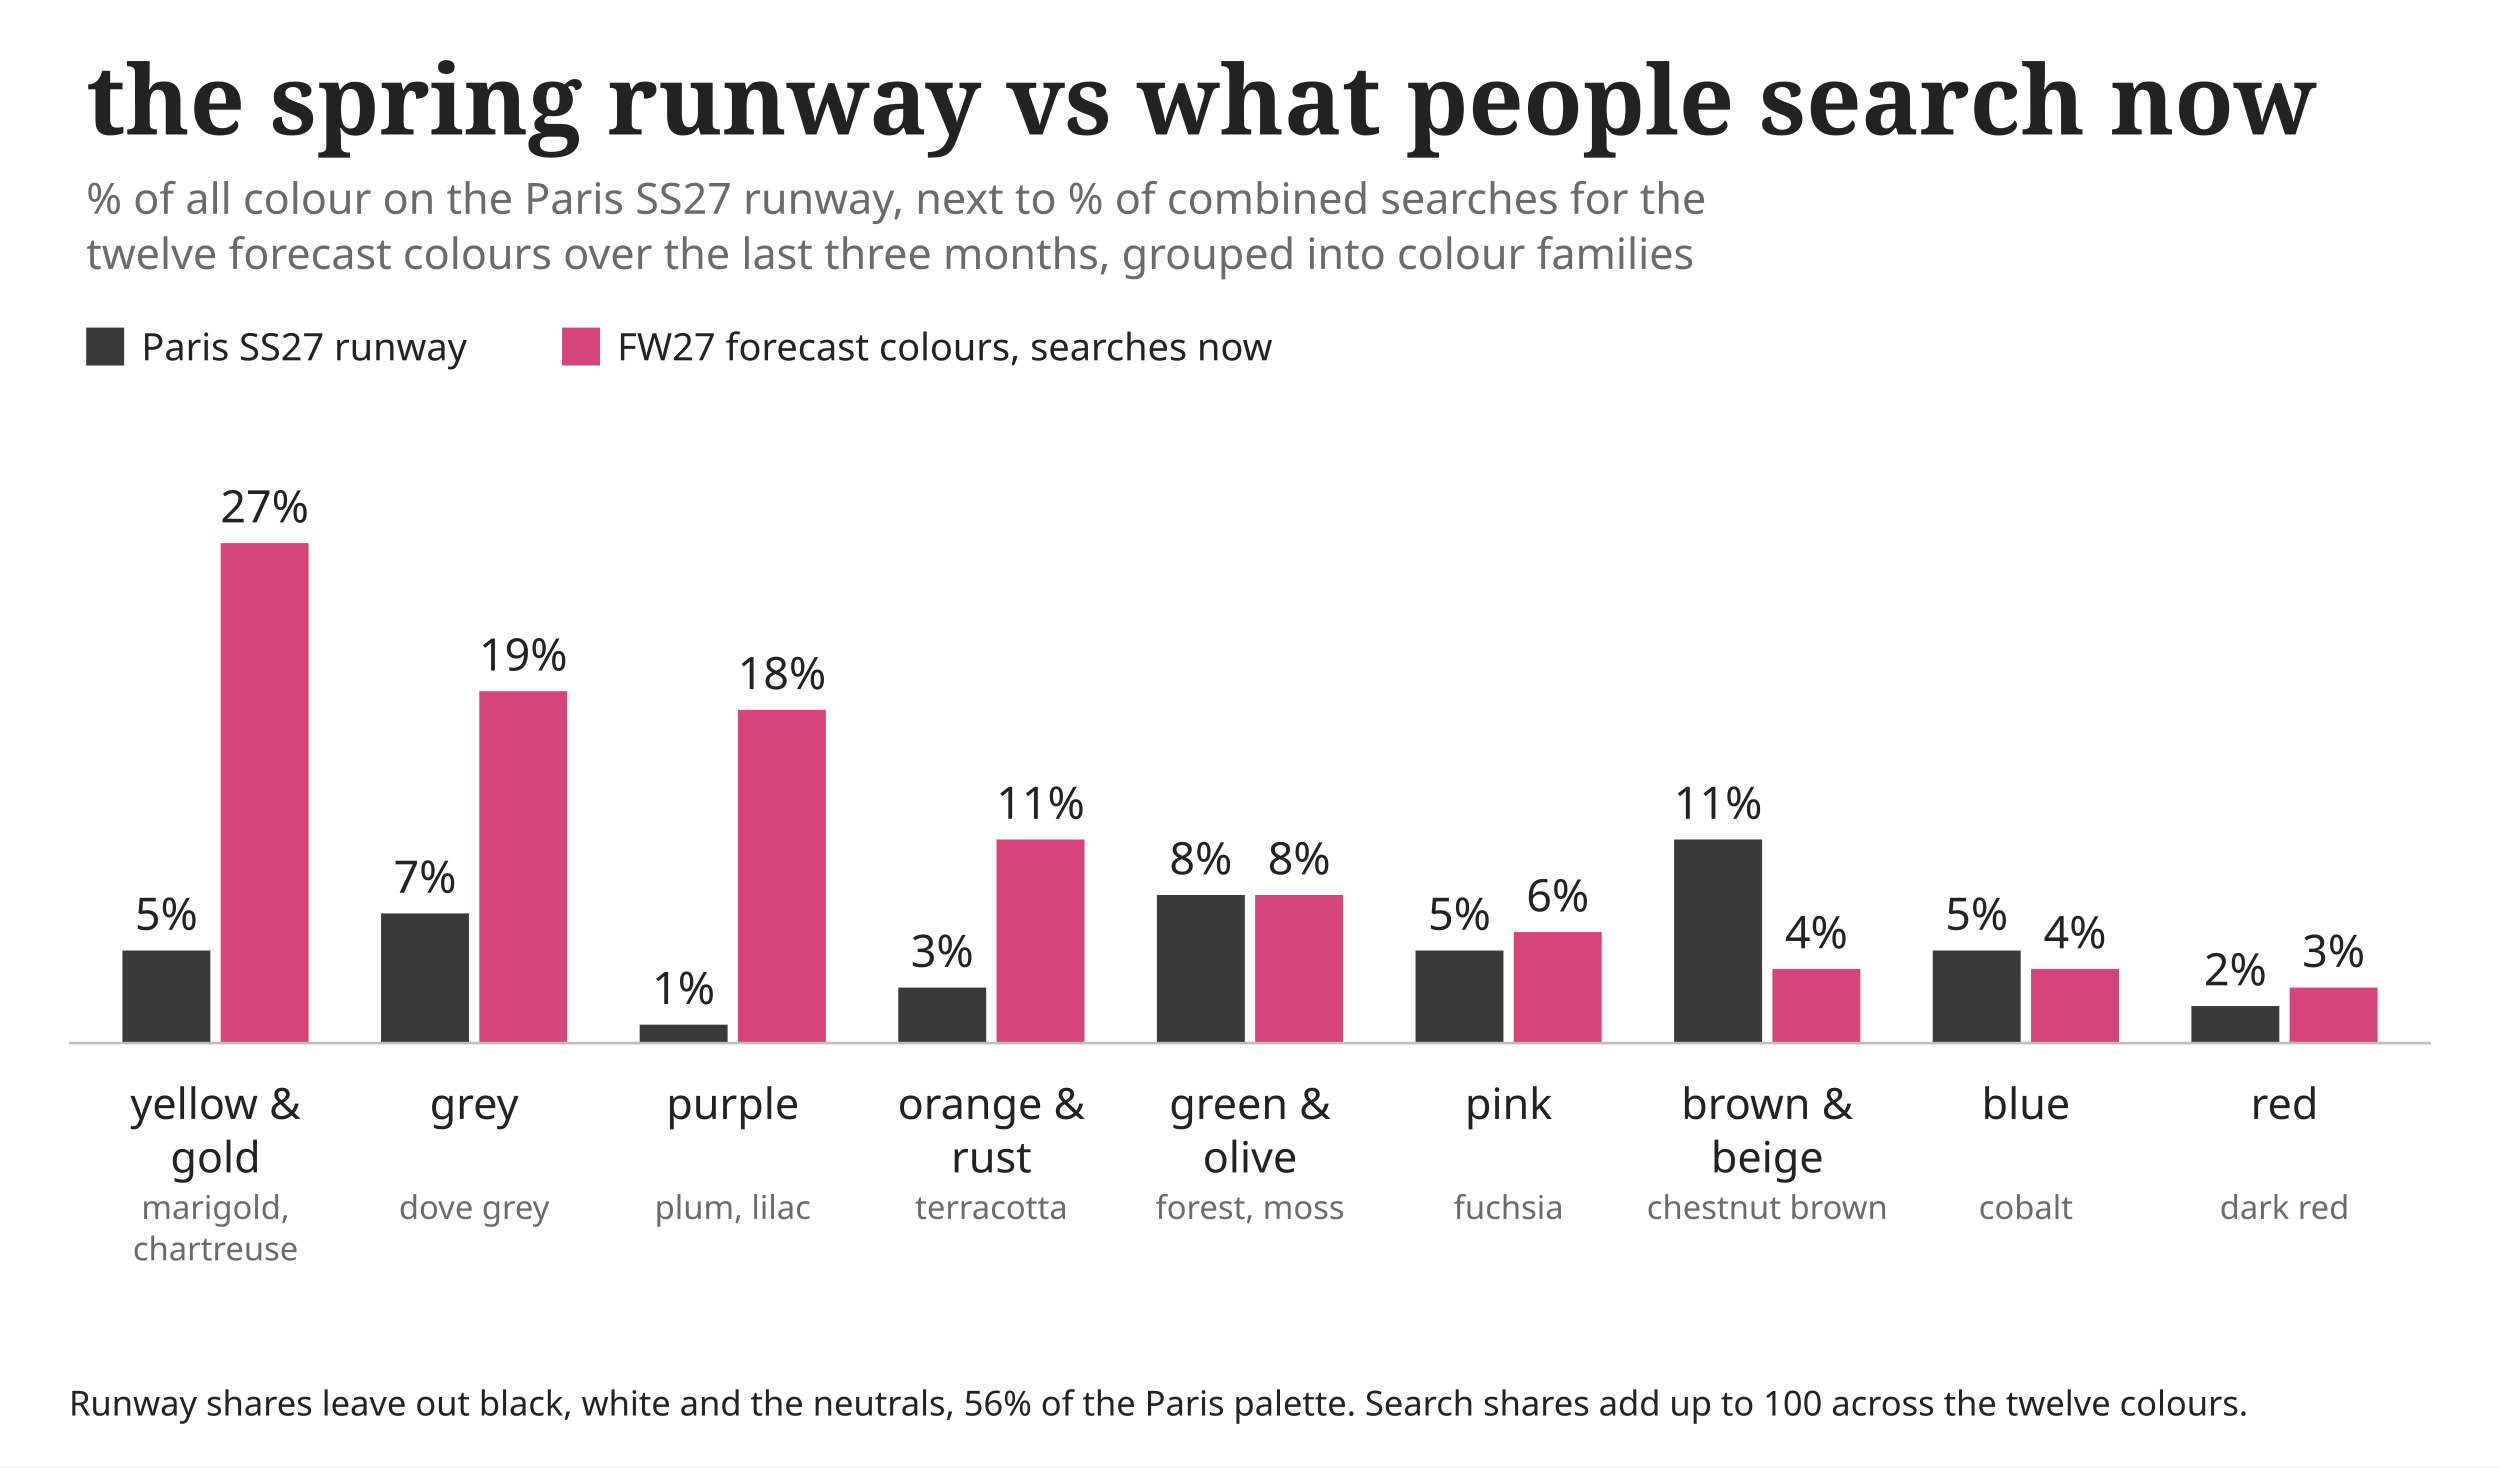
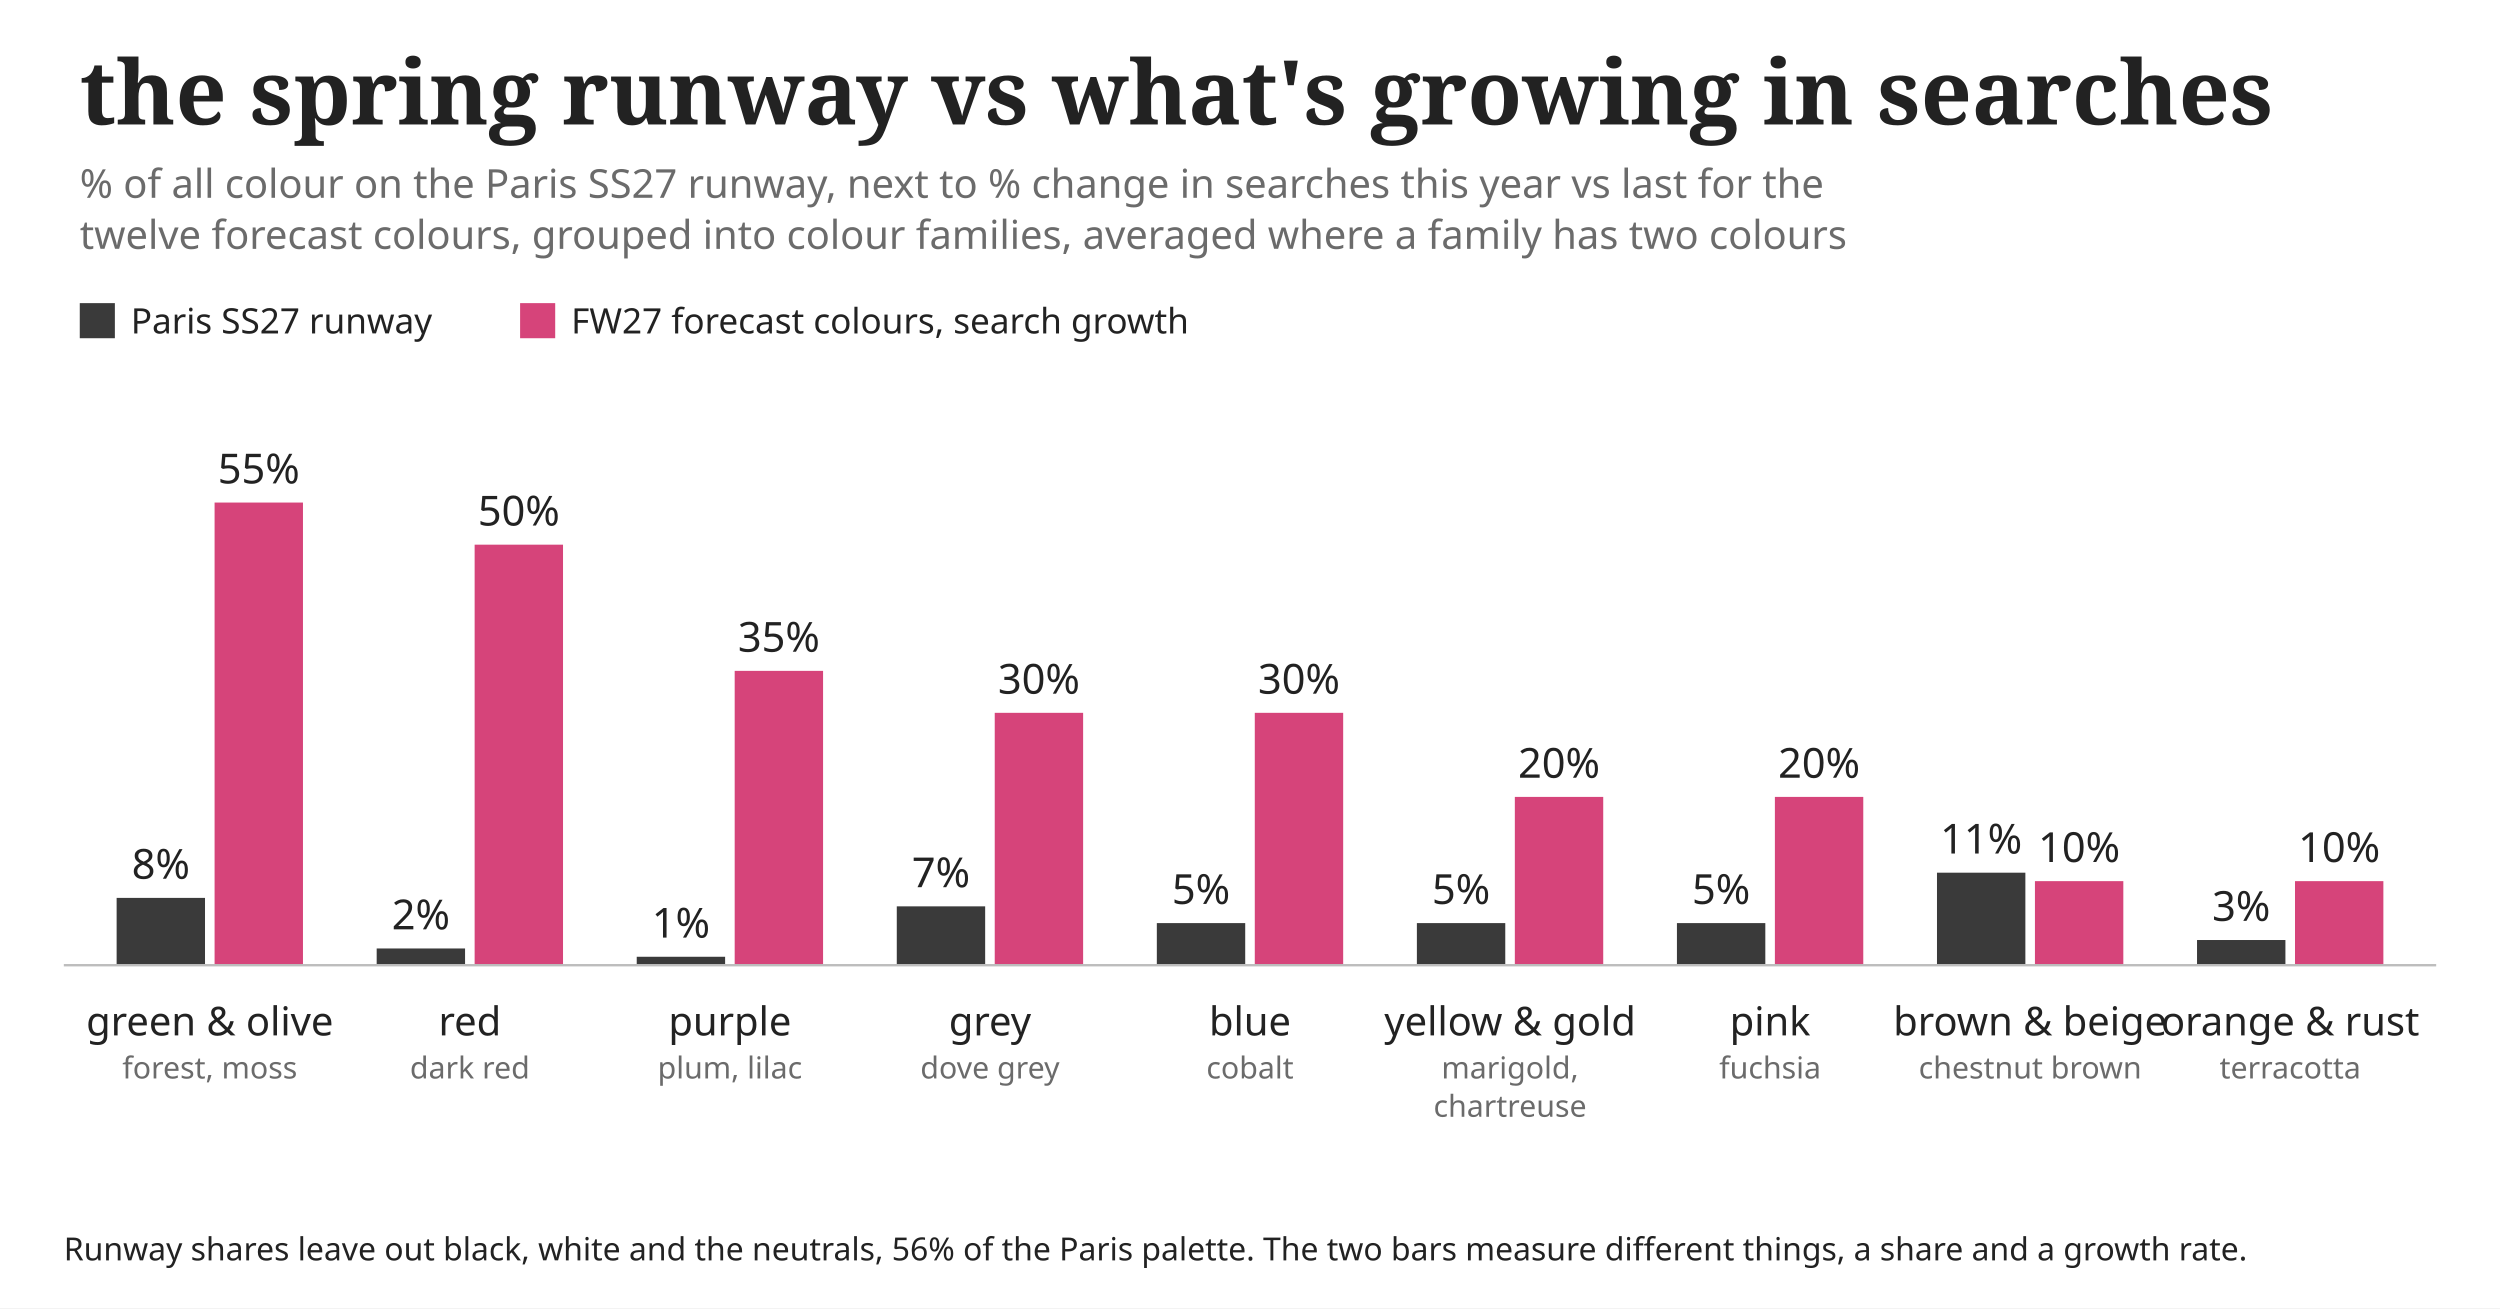
- <svg xmlns="http://www.w3.org/2000/svg" viewBox="0 0 1450 851" width="1450" height="851">
-   <rect width="1450" height="851" fill="#FFFFFF" />
-   <text x="50" y="78" font-family="'Playfair Display', Georgia, serif" font-weight="700" font-size="56" fill="#222222">the spring runway vs what people search now</text>
-   <text x="50" y="124" font-family="'Century Gothic', 'Questrial', 'Avenir', sans-serif" font-size="25" fill="#6B6B6B">% of all colour on the Paris SS27 runway, next to % of combined searches for the</text>
-   <text x="50" y="156" font-family="'Century Gothic', 'Questrial', 'Avenir', sans-serif" font-size="25" fill="#6B6B6B">twelve forecast colours over the last three months, grouped into colour families</text>
+ <svg xmlns="http://www.w3.org/2000/svg" viewBox="0 0 1567 820" width="1567" height="820">
+   <rect width="1567" height="820" fill="#FFFFFF" />
+   <text x="50" y="78" font-family="'Playfair Display', Georgia, serif" font-weight="700" font-size="56" fill="#222222">the spring runway vs what's growing in searches</text>
+   <text x="50" y="124" font-family="'Century Gothic', 'Questrial', 'Avenir', sans-serif" font-size="25" fill="#6B6B6B">% of all colour on the Paris SS27 runway, next to % change in searches this year vs last for the</text>
+   <text x="50" y="156" font-family="'Century Gothic', 'Questrial', 'Avenir', sans-serif" font-size="25" fill="#6B6B6B">twelve forecast colours, grouped into colour families, averaged where a family has two colours</text>
  <rect x="50" y="190" width="22" height="22" fill="#3A3A3A" />
  <text x="82" y="209" font-family="'Century Gothic', 'Questrial', 'Avenir', sans-serif" font-size="22" fill="#222222">Paris SS27 runway</text>
  <rect x="326" y="190" width="22" height="22" fill="#D6447A" />
-   <text x="358" y="209" font-family="'Century Gothic', 'Questrial', 'Avenir', sans-serif" font-size="22" fill="#222222">FW27 forecast colours, searches now</text>
-   <rect x="71.0" y="551.3" width="51.0" height="53.7" fill="#3A3A3A" />
-   <text x="96.5" y="539.3" text-anchor="middle" font-family="'Century Gothic', 'Questrial', 'Avenir', sans-serif" font-size="26" fill="#222222">5%</text>
-   <rect x="128.0" y="315.0" width="51.0" height="290.0" fill="#D6447A" />
-   <text x="153.5" y="303.0" text-anchor="middle" font-family="'Century Gothic', 'Questrial', 'Avenir', sans-serif" font-size="26" fill="#222222">27%</text>
-   <text x="125.0" y="649" text-anchor="middle" font-family="'Century Gothic', 'Questrial', 'Avenir', sans-serif" font-size="25" fill="#222222">yellow &amp;</text>
-   <text x="125.0" y="680" text-anchor="middle" font-family="'Century Gothic', 'Questrial', 'Avenir', sans-serif" font-size="25" fill="#222222">gold</text>
-   <text x="125.0" y="707" text-anchor="middle" font-family="'Century Gothic', 'Questrial', 'Avenir', sans-serif" font-size="19" fill="#6B6B6B">marigold,</text>
-   <text x="125.0" y="731" text-anchor="middle" font-family="'Century Gothic', 'Questrial', 'Avenir', sans-serif" font-size="19" fill="#6B6B6B">chartreuse</text>
-   <rect x="221.0" y="529.8" width="51.0" height="75.2" fill="#3A3A3A" />
-   <text x="246.5" y="517.8" text-anchor="middle" font-family="'Century Gothic', 'Questrial', 'Avenir', sans-serif" font-size="26" fill="#222222">7%</text>
-   <rect x="278.0" y="400.9" width="51.0" height="204.1" fill="#D6447A" />
-   <text x="303.5" y="388.9" text-anchor="middle" font-family="'Century Gothic', 'Questrial', 'Avenir', sans-serif" font-size="26" fill="#222222">19%</text>
-   <text x="275.0" y="649" text-anchor="middle" font-family="'Century Gothic', 'Questrial', 'Avenir', sans-serif" font-size="25" fill="#222222">grey</text>
-   <text x="275.0" y="707" text-anchor="middle" font-family="'Century Gothic', 'Questrial', 'Avenir', sans-serif" font-size="19" fill="#6B6B6B">dove grey</text>
-   <rect x="371.0" y="594.3" width="51.0" height="10.7" fill="#3A3A3A" />
-   <text x="396.5" y="582.3" text-anchor="middle" font-family="'Century Gothic', 'Questrial', 'Avenir', sans-serif" font-size="26" fill="#222222">1%</text>
-   <rect x="428.0" y="411.7" width="51.0" height="193.3" fill="#D6447A" />
-   <text x="453.5" y="399.7" text-anchor="middle" font-family="'Century Gothic', 'Questrial', 'Avenir', sans-serif" font-size="26" fill="#222222">18%</text>
-   <text x="425.0" y="649" text-anchor="middle" font-family="'Century Gothic', 'Questrial', 'Avenir', sans-serif" font-size="25" fill="#222222">purple</text>
-   <text x="425.0" y="707" text-anchor="middle" font-family="'Century Gothic', 'Questrial', 'Avenir', sans-serif" font-size="19" fill="#6B6B6B">plum, lilac</text>
-   <rect x="521.0" y="572.8" width="51.0" height="32.2" fill="#3A3A3A" />
-   <text x="546.5" y="560.8" text-anchor="middle" font-family="'Century Gothic', 'Questrial', 'Avenir', sans-serif" font-size="26" fill="#222222">3%</text>
-   <rect x="578.0" y="486.9" width="51.0" height="118.1" fill="#D6447A" />
-   <text x="603.5" y="474.9" text-anchor="middle" font-family="'Century Gothic', 'Questrial', 'Avenir', sans-serif" font-size="26" fill="#222222">11%</text>
-   <text x="575.0" y="649" text-anchor="middle" font-family="'Century Gothic', 'Questrial', 'Avenir', sans-serif" font-size="25" fill="#222222">orange &amp;</text>
-   <text x="575.0" y="680" text-anchor="middle" font-family="'Century Gothic', 'Questrial', 'Avenir', sans-serif" font-size="25" fill="#222222">rust</text>
-   <text x="575.0" y="707" text-anchor="middle" font-family="'Century Gothic', 'Questrial', 'Avenir', sans-serif" font-size="19" fill="#6B6B6B">terracotta</text>
-   <rect x="671.0" y="519.1" width="51.0" height="85.9" fill="#3A3A3A" />
-   <text x="696.5" y="507.1" text-anchor="middle" font-family="'Century Gothic', 'Questrial', 'Avenir', sans-serif" font-size="26" fill="#222222">8%</text>
-   <rect x="728.0" y="519.1" width="51.0" height="85.9" fill="#D6447A" />
-   <text x="753.5" y="507.1" text-anchor="middle" font-family="'Century Gothic', 'Questrial', 'Avenir', sans-serif" font-size="26" fill="#222222">8%</text>
-   <text x="725.0" y="649" text-anchor="middle" font-family="'Century Gothic', 'Questrial', 'Avenir', sans-serif" font-size="25" fill="#222222">green &amp;</text>
-   <text x="725.0" y="680" text-anchor="middle" font-family="'Century Gothic', 'Questrial', 'Avenir', sans-serif" font-size="25" fill="#222222">olive</text>
-   <text x="725.0" y="707" text-anchor="middle" font-family="'Century Gothic', 'Questrial', 'Avenir', sans-serif" font-size="19" fill="#6B6B6B">forest, moss</text>
-   <rect x="821.0" y="551.3" width="51.0" height="53.7" fill="#3A3A3A" />
-   <text x="846.5" y="539.3" text-anchor="middle" font-family="'Century Gothic', 'Questrial', 'Avenir', sans-serif" font-size="26" fill="#222222">5%</text>
-   <rect x="878.0" y="540.6" width="51.0" height="64.4" fill="#D6447A" />
-   <text x="903.5" y="528.6" text-anchor="middle" font-family="'Century Gothic', 'Questrial', 'Avenir', sans-serif" font-size="26" fill="#222222">6%</text>
-   <text x="875.0" y="649" text-anchor="middle" font-family="'Century Gothic', 'Questrial', 'Avenir', sans-serif" font-size="25" fill="#222222">pink</text>
-   <text x="875.0" y="707" text-anchor="middle" font-family="'Century Gothic', 'Questrial', 'Avenir', sans-serif" font-size="19" fill="#6B6B6B">fuchsia</text>
-   <rect x="971.0" y="486.9" width="51.0" height="118.1" fill="#3A3A3A" />
-   <text x="996.5" y="474.9" text-anchor="middle" font-family="'Century Gothic', 'Questrial', 'Avenir', sans-serif" font-size="26" fill="#222222">11%</text>
-   <rect x="1028.0" y="562.0" width="51.0" height="43.0" fill="#D6447A" />
-   <text x="1053.5" y="550.0" text-anchor="middle" font-family="'Century Gothic', 'Questrial', 'Avenir', sans-serif" font-size="26" fill="#222222">4%</text>
-   <text x="1025.0" y="649" text-anchor="middle" font-family="'Century Gothic', 'Questrial', 'Avenir', sans-serif" font-size="25" fill="#222222">brown &amp;</text>
-   <text x="1025.0" y="680" text-anchor="middle" font-family="'Century Gothic', 'Questrial', 'Avenir', sans-serif" font-size="25" fill="#222222">beige</text>
-   <text x="1025.0" y="707" text-anchor="middle" font-family="'Century Gothic', 'Questrial', 'Avenir', sans-serif" font-size="19" fill="#6B6B6B">chestnut brown</text>
-   <rect x="1121.0" y="551.3" width="51.0" height="53.7" fill="#3A3A3A" />
-   <text x="1146.5" y="539.3" text-anchor="middle" font-family="'Century Gothic', 'Questrial', 'Avenir', sans-serif" font-size="26" fill="#222222">5%</text>
-   <rect x="1178.0" y="562.0" width="51.0" height="43.0" fill="#D6447A" />
-   <text x="1203.5" y="550.0" text-anchor="middle" font-family="'Century Gothic', 'Questrial', 'Avenir', sans-serif" font-size="26" fill="#222222">4%</text>
-   <text x="1175.0" y="649" text-anchor="middle" font-family="'Century Gothic', 'Questrial', 'Avenir', sans-serif" font-size="25" fill="#222222">blue</text>
-   <text x="1175.0" y="707" text-anchor="middle" font-family="'Century Gothic', 'Questrial', 'Avenir', sans-serif" font-size="19" fill="#6B6B6B">cobalt</text>
-   <rect x="1271.0" y="583.5" width="51.0" height="21.5" fill="#3A3A3A" />
-   <text x="1296.5" y="571.5" text-anchor="middle" font-family="'Century Gothic', 'Questrial', 'Avenir', sans-serif" font-size="26" fill="#222222">2%</text>
-   <rect x="1328.0" y="572.8" width="51.0" height="32.2" fill="#D6447A" />
-   <text x="1353.5" y="560.8" text-anchor="middle" font-family="'Century Gothic', 'Questrial', 'Avenir', sans-serif" font-size="26" fill="#222222">3%</text>
-   <text x="1325.0" y="649" text-anchor="middle" font-family="'Century Gothic', 'Questrial', 'Avenir', sans-serif" font-size="25" fill="#222222">red</text>
-   <text x="1325.0" y="707" text-anchor="middle" font-family="'Century Gothic', 'Questrial', 'Avenir', sans-serif" font-size="19" fill="#6B6B6B">dark red</text>
-   <line x1="40.0" y1="605" x2="1410.0" y2="605" stroke="#BDBDBD" stroke-width="1.5" />
-   <text x="40" y="821" font-family="'Century Gothic', 'Questrial', 'Avenir', sans-serif" font-size="20" fill="#222222">Runway shares leave out black, white and the neutrals, 56% of the Paris palette. Search shares add up to 100 across the twelve colours.</text>
+   <text x="358" y="209" font-family="'Century Gothic', 'Questrial', 'Avenir', sans-serif" font-size="22" fill="#222222">FW27 forecast colours, search growth</text>
+   <rect x="73.1" y="562.8" width="55.4" height="42.2" fill="#3A3A3A" />
+   <text x="100.8" y="550.8" text-anchor="middle" font-family="'Century Gothic', 'Questrial', 'Avenir', sans-serif" font-size="26" fill="#222222">8%</text>
+   <rect x="134.5" y="315.0" width="55.4" height="290.0" fill="#D6447A" />
+   <text x="162.2" y="303.0" text-anchor="middle" font-family="'Century Gothic', 'Questrial', 'Avenir', sans-serif" font-size="26" fill="#222222">55%</text>
+   <text x="131.5" y="649" text-anchor="middle" font-family="'Century Gothic', 'Questrial', 'Avenir', sans-serif" font-size="25" fill="#222222">green &amp; olive</text>
+   <text x="131.5" y="676" text-anchor="middle" font-family="'Century Gothic', 'Questrial', 'Avenir', sans-serif" font-size="19" fill="#6B6B6B">forest, moss</text>
+   <rect x="236.1" y="594.5" width="55.4" height="10.5" fill="#3A3A3A" />
+   <text x="263.8" y="582.5" text-anchor="middle" font-family="'Century Gothic', 'Questrial', 'Avenir', sans-serif" font-size="26" fill="#222222">2%</text>
+   <rect x="297.5" y="341.4" width="55.4" height="263.6" fill="#D6447A" />
+   <text x="325.2" y="329.4" text-anchor="middle" font-family="'Century Gothic', 'Questrial', 'Avenir', sans-serif" font-size="26" fill="#222222">50%</text>
+   <text x="294.5" y="649" text-anchor="middle" font-family="'Century Gothic', 'Questrial', 'Avenir', sans-serif" font-size="25" fill="#222222">red</text>
+   <text x="294.5" y="676" text-anchor="middle" font-family="'Century Gothic', 'Questrial', 'Avenir', sans-serif" font-size="19" fill="#6B6B6B">dark red</text>
+   <rect x="399.1" y="599.7" width="55.4" height="5.3" fill="#3A3A3A" />
+   <text x="426.8" y="587.7" text-anchor="middle" font-family="'Century Gothic', 'Questrial', 'Avenir', sans-serif" font-size="26" fill="#222222">1%</text>
+   <rect x="460.5" y="420.5" width="55.4" height="184.5" fill="#D6447A" />
+   <text x="488.2" y="408.5" text-anchor="middle" font-family="'Century Gothic', 'Questrial', 'Avenir', sans-serif" font-size="26" fill="#222222">35%</text>
+   <text x="457.5" y="649" text-anchor="middle" font-family="'Century Gothic', 'Questrial', 'Avenir', sans-serif" font-size="25" fill="#222222">purple</text>
+   <text x="457.5" y="676" text-anchor="middle" font-family="'Century Gothic', 'Questrial', 'Avenir', sans-serif" font-size="19" fill="#6B6B6B">plum, lilac</text>
+   <rect x="562.1" y="568.1" width="55.4" height="36.9" fill="#3A3A3A" />
+   <text x="589.8" y="556.1" text-anchor="middle" font-family="'Century Gothic', 'Questrial', 'Avenir', sans-serif" font-size="26" fill="#222222">7%</text>
+   <rect x="623.5" y="446.8" width="55.4" height="158.2" fill="#D6447A" />
+   <text x="651.2" y="434.8" text-anchor="middle" font-family="'Century Gothic', 'Questrial', 'Avenir', sans-serif" font-size="26" fill="#222222">30%</text>
+   <text x="620.5" y="649" text-anchor="middle" font-family="'Century Gothic', 'Questrial', 'Avenir', sans-serif" font-size="25" fill="#222222">grey</text>
+   <text x="620.5" y="676" text-anchor="middle" font-family="'Century Gothic', 'Questrial', 'Avenir', sans-serif" font-size="19" fill="#6B6B6B">dove grey</text>
+   <rect x="725.1" y="578.6" width="55.4" height="26.4" fill="#3A3A3A" />
+   <text x="752.8" y="566.6" text-anchor="middle" font-family="'Century Gothic', 'Questrial', 'Avenir', sans-serif" font-size="26" fill="#222222">5%</text>
+   <rect x="786.5" y="446.8" width="55.4" height="158.2" fill="#D6447A" />
+   <text x="814.2" y="434.8" text-anchor="middle" font-family="'Century Gothic', 'Questrial', 'Avenir', sans-serif" font-size="26" fill="#222222">30%</text>
+   <text x="783.5" y="649" text-anchor="middle" font-family="'Century Gothic', 'Questrial', 'Avenir', sans-serif" font-size="25" fill="#222222">blue</text>
+   <text x="783.5" y="676" text-anchor="middle" font-family="'Century Gothic', 'Questrial', 'Avenir', sans-serif" font-size="19" fill="#6B6B6B">cobalt</text>
+   <rect x="888.1" y="578.6" width="55.4" height="26.4" fill="#3A3A3A" />
+   <text x="915.8" y="566.6" text-anchor="middle" font-family="'Century Gothic', 'Questrial', 'Avenir', sans-serif" font-size="26" fill="#222222">5%</text>
+   <rect x="949.5" y="499.5" width="55.4" height="105.5" fill="#D6447A" />
+   <text x="977.2" y="487.5" text-anchor="middle" font-family="'Century Gothic', 'Questrial', 'Avenir', sans-serif" font-size="26" fill="#222222">20%</text>
+   <text x="946.5" y="649" text-anchor="middle" font-family="'Century Gothic', 'Questrial', 'Avenir', sans-serif" font-size="25" fill="#222222">yellow &amp; gold</text>
+   <text x="946.5" y="676" text-anchor="middle" font-family="'Century Gothic', 'Questrial', 'Avenir', sans-serif" font-size="19" fill="#6B6B6B">marigold,</text>
+   <text x="946.5" y="700" text-anchor="middle" font-family="'Century Gothic', 'Questrial', 'Avenir', sans-serif" font-size="19" fill="#6B6B6B">chartreuse</text>
+   <rect x="1051.1" y="578.6" width="55.4" height="26.4" fill="#3A3A3A" />
+   <text x="1078.8" y="566.6" text-anchor="middle" font-family="'Century Gothic', 'Questrial', 'Avenir', sans-serif" font-size="26" fill="#222222">5%</text>
+   <rect x="1112.5" y="499.5" width="55.4" height="105.5" fill="#D6447A" />
+   <text x="1140.2" y="487.5" text-anchor="middle" font-family="'Century Gothic', 'Questrial', 'Avenir', sans-serif" font-size="26" fill="#222222">20%</text>
+   <text x="1109.5" y="649" text-anchor="middle" font-family="'Century Gothic', 'Questrial', 'Avenir', sans-serif" font-size="25" fill="#222222">pink</text>
+   <text x="1109.5" y="676" text-anchor="middle" font-family="'Century Gothic', 'Questrial', 'Avenir', sans-serif" font-size="19" fill="#6B6B6B">fuchsia</text>
+   <rect x="1214.1" y="547.0" width="55.4" height="58.0" fill="#3A3A3A" />
+   <text x="1241.8" y="535.0" text-anchor="middle" font-family="'Century Gothic', 'Questrial', 'Avenir', sans-serif" font-size="26" fill="#222222">11%</text>
+   <rect x="1275.5" y="552.3" width="55.4" height="52.7" fill="#D6447A" />
+   <text x="1303.2" y="540.3" text-anchor="middle" font-family="'Century Gothic', 'Questrial', 'Avenir', sans-serif" font-size="26" fill="#222222">10%</text>
+   <text x="1272.5" y="649" text-anchor="middle" font-family="'Century Gothic', 'Questrial', 'Avenir', sans-serif" font-size="25" fill="#222222">brown &amp; beige</text>
+   <text x="1272.5" y="676" text-anchor="middle" font-family="'Century Gothic', 'Questrial', 'Avenir', sans-serif" font-size="19" fill="#6B6B6B">chestnut brown</text>
+   <rect x="1377.1" y="589.2" width="55.4" height="15.8" fill="#3A3A3A" />
+   <text x="1404.8" y="577.2" text-anchor="middle" font-family="'Century Gothic', 'Questrial', 'Avenir', sans-serif" font-size="26" fill="#222222">3%</text>
+   <rect x="1438.5" y="552.3" width="55.4" height="52.7" fill="#D6447A" />
+   <text x="1466.2" y="540.3" text-anchor="middle" font-family="'Century Gothic', 'Questrial', 'Avenir', sans-serif" font-size="26" fill="#222222">10%</text>
+   <text x="1435.5" y="649" text-anchor="middle" font-family="'Century Gothic', 'Questrial', 'Avenir', sans-serif" font-size="25" fill="#222222">orange &amp; rust</text>
+   <text x="1435.5" y="676" text-anchor="middle" font-family="'Century Gothic', 'Questrial', 'Avenir', sans-serif" font-size="19" fill="#6B6B6B">terracotta</text>
+   <line x1="40.0" y1="605" x2="1527.0" y2="605" stroke="#BDBDBD" stroke-width="1.5" />
+   <text x="40" y="790" font-family="'Century Gothic', 'Questrial', 'Avenir', sans-serif" font-size="20" fill="#222222">Runway shares leave out black, white and the neutrals, 56% of the Paris palette. The two bars measure different things, a share and a growth rate.</text>
</svg>
